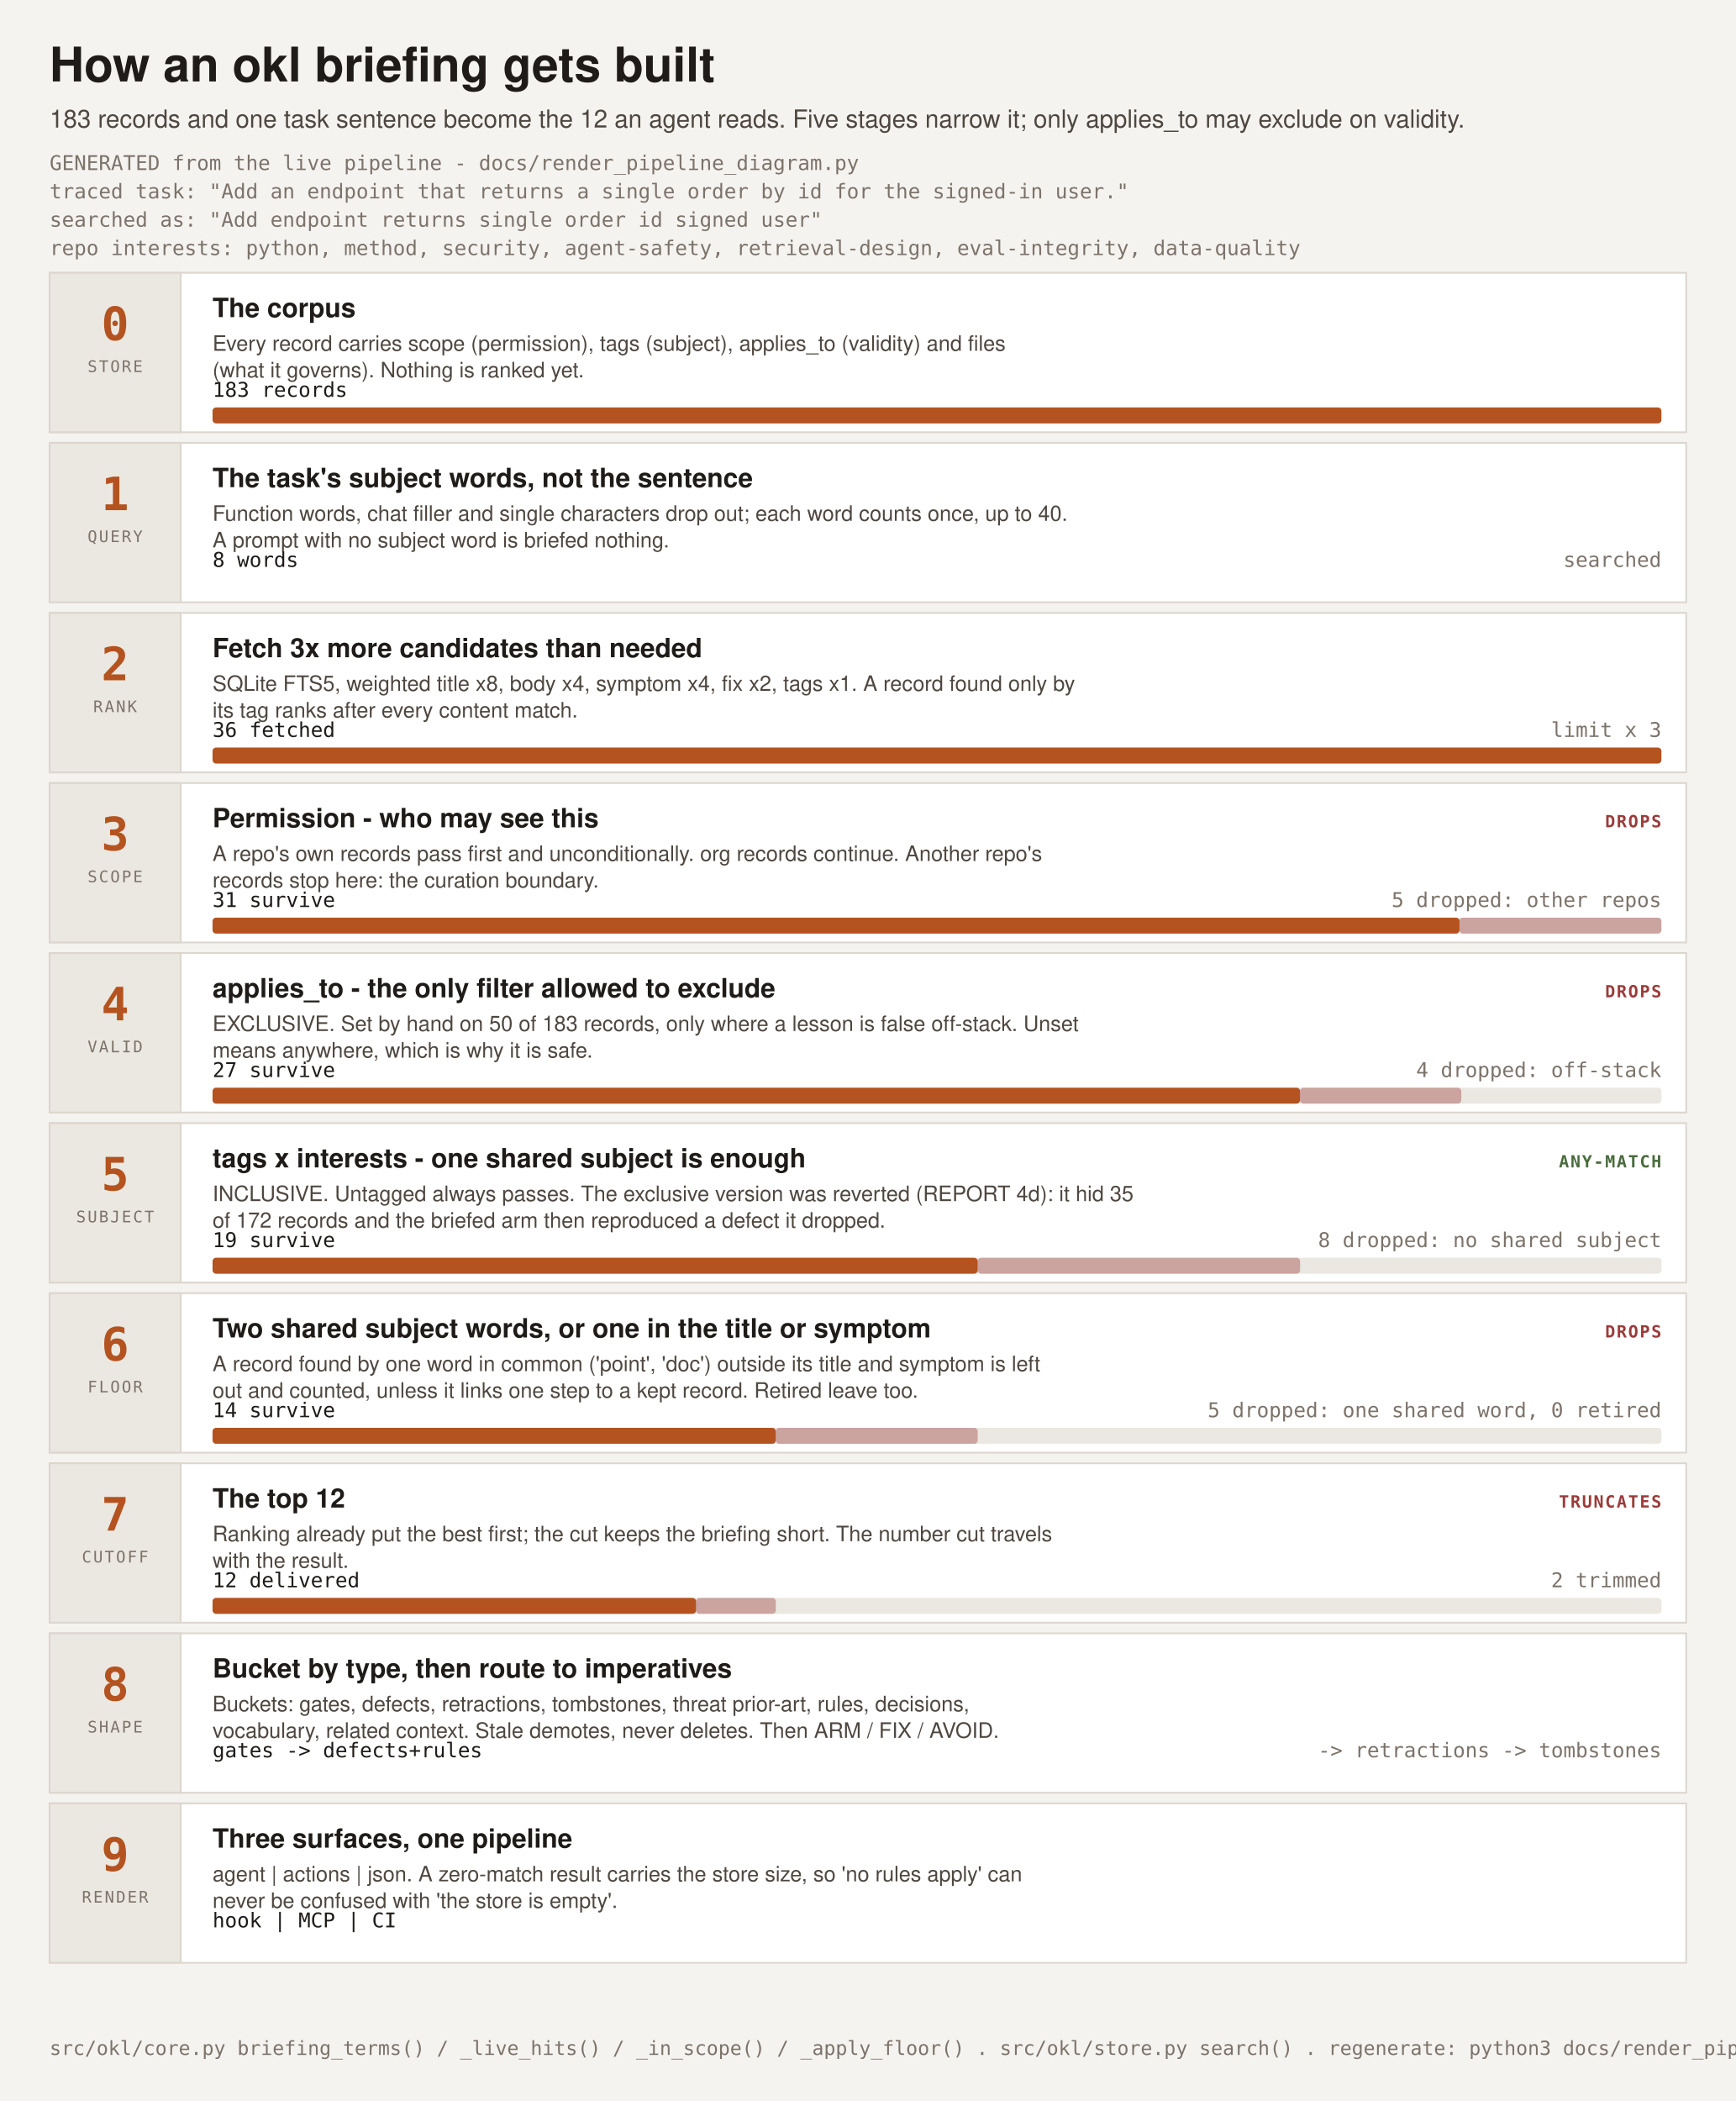
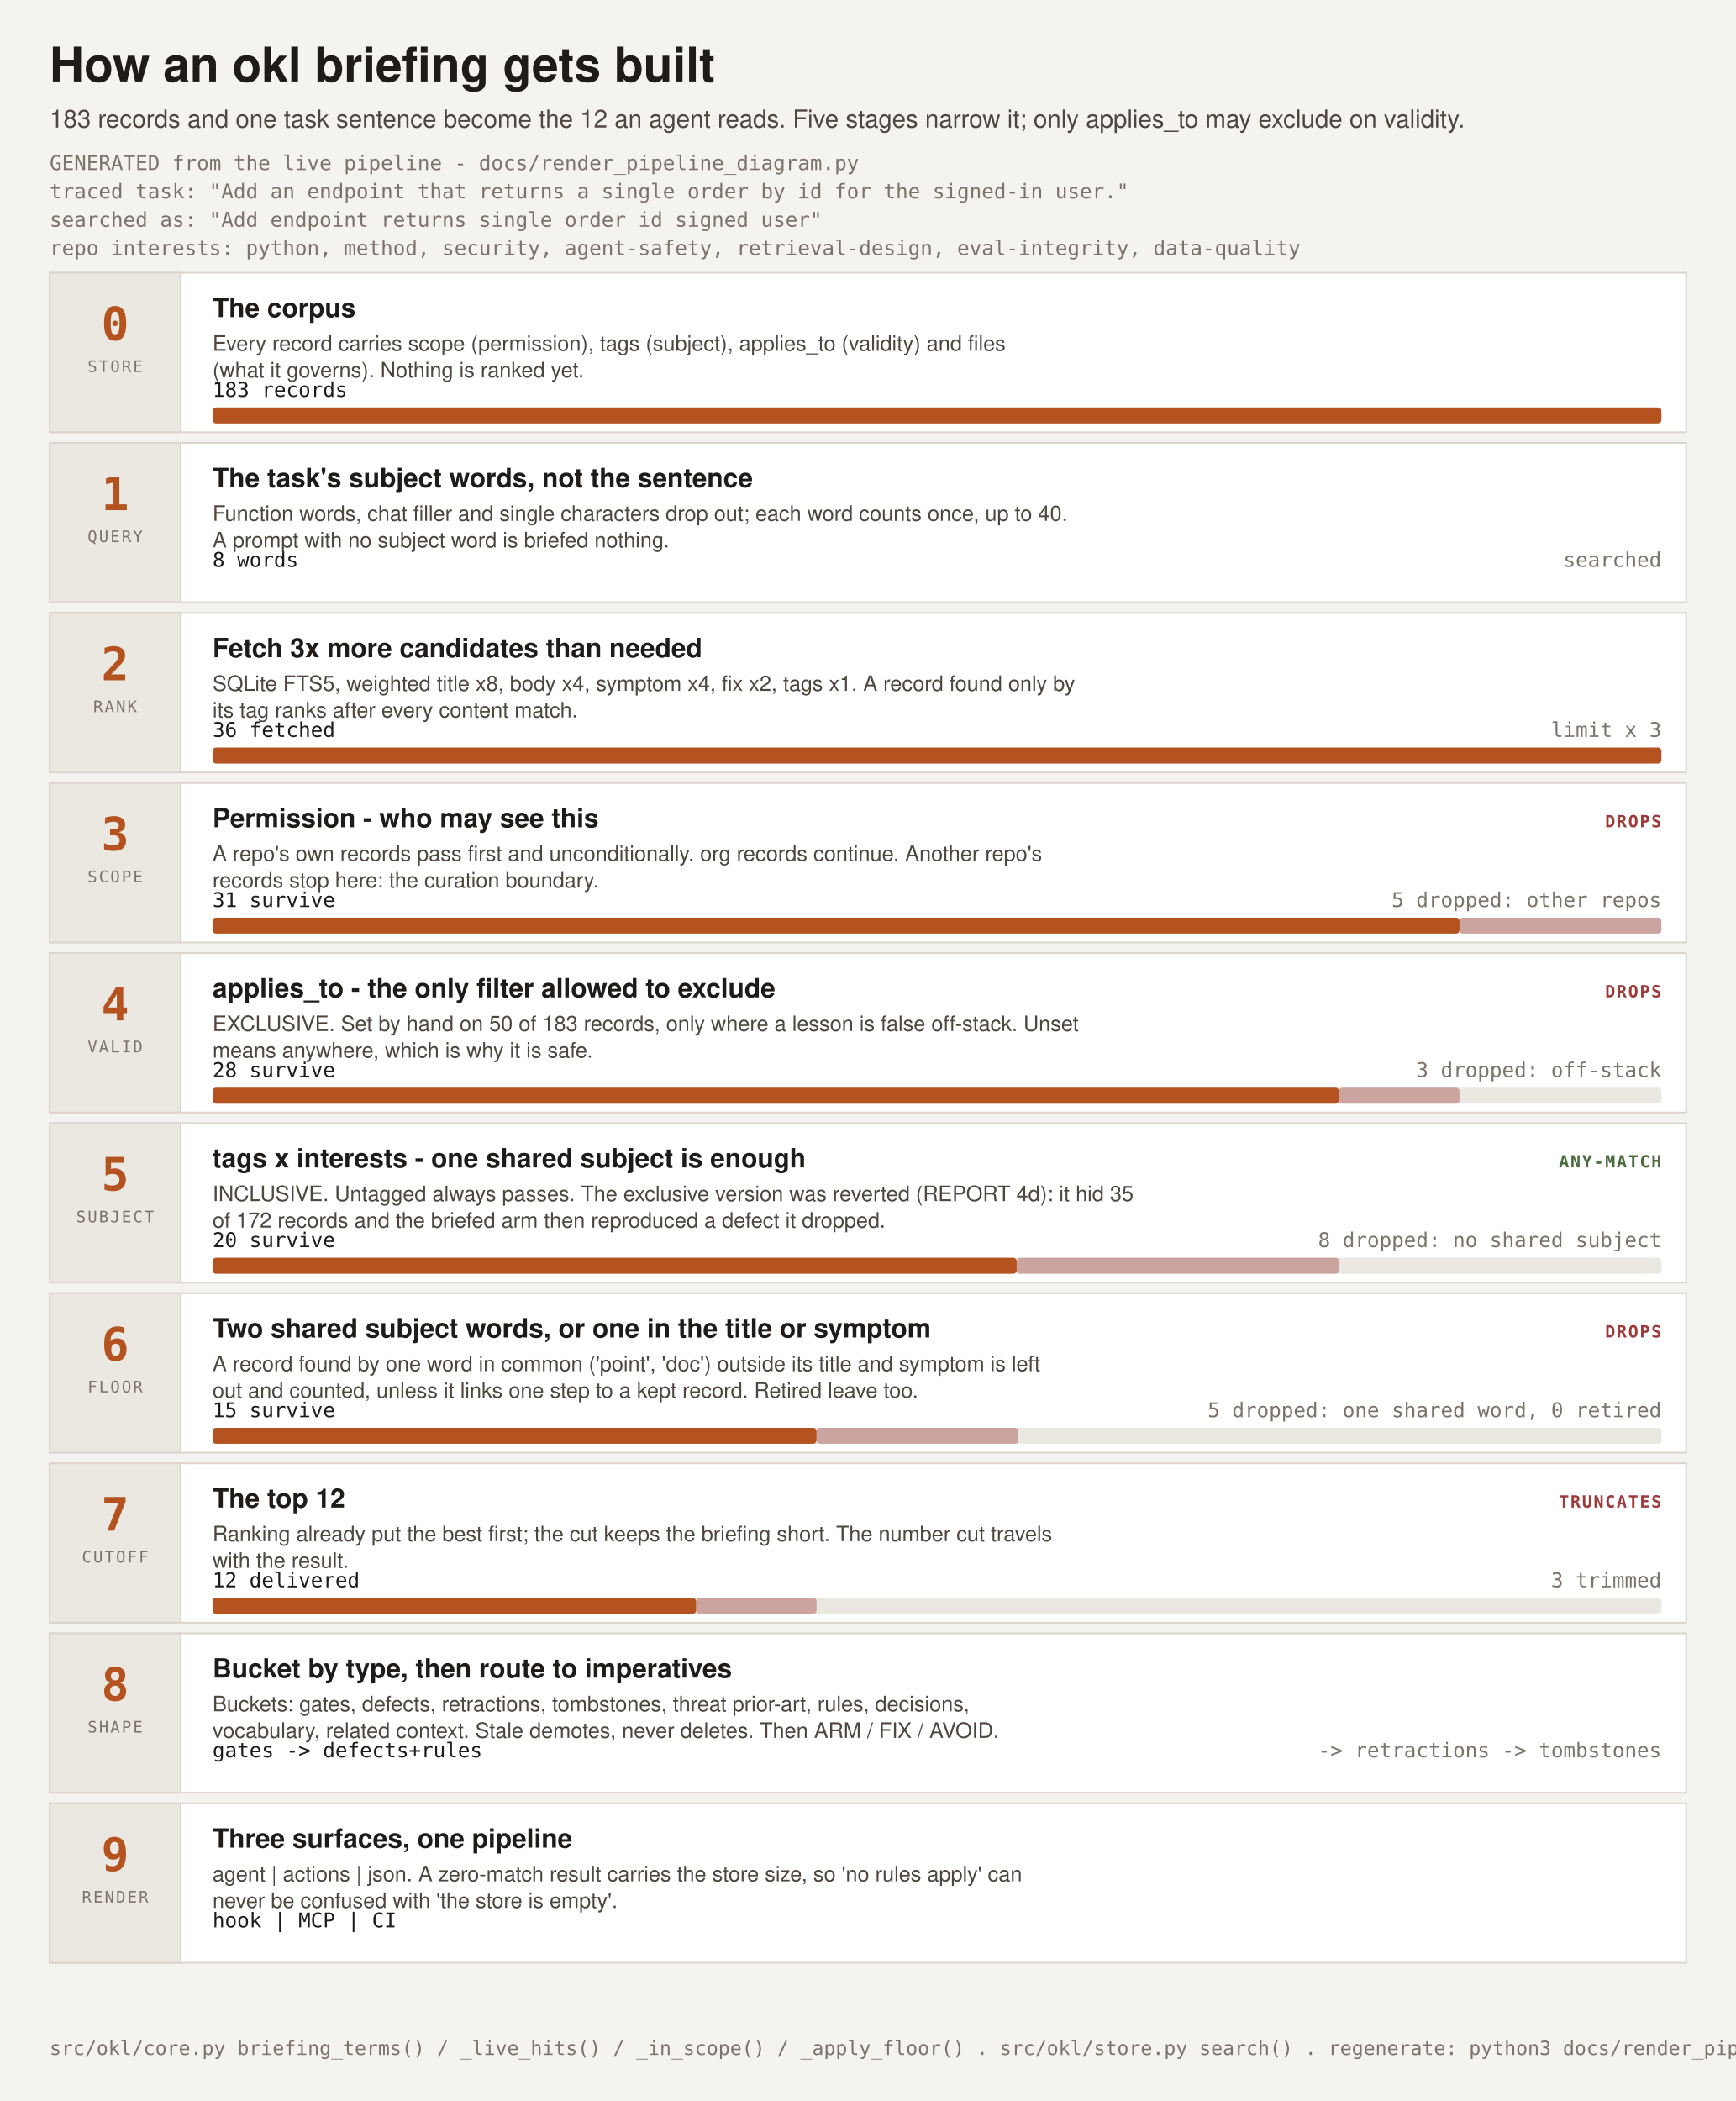
<svg xmlns="http://www.w3.org/2000/svg" width="980" height="1186" viewBox="0 0 980 1186" font-family="ui-sans-serif,-apple-system,Segoe UI,Helvetica,Arial,sans-serif">
  <rect width="980" height="1186" fill="#F5F3F0" />
  <text x="28" y="46" font-size="27" font-weight="700" fill="#1E1B18">How an okl briefing gets built</text>
  <text x="28" y="72" font-size="14" fill="#4E4740">183 records and one task sentence become the 12 an agent reads. Five stages narrow it; only applies_to may exclude on validity.</text>
  <text x="28" y="96" font-size="11.5" font-family="ui-monospace,SFMono-Regular,Menlo,Consolas,monospace" fill="#7C736A">GENERATED from the live pipeline - docs/render_pipeline_diagram.py</text>
  <text x="28" y="112" font-size="11.5" font-family="ui-monospace,SFMono-Regular,Menlo,Consolas,monospace" fill="#7C736A">traced task: "Add an endpoint that returns a single order by id for the signed-in user."</text>
  <text x="28" y="128" font-size="11.5" font-family="ui-monospace,SFMono-Regular,Menlo,Consolas,monospace" fill="#7C736A">searched as: "Add endpoint returns single order id signed user"</text>
  <text x="28" y="144" font-size="11.5" font-family="ui-monospace,SFMono-Regular,Menlo,Consolas,monospace" fill="#7C736A">repo interests: python, method, security, agent-safety, retrieval-design, eval-integrity, data-quality</text>
  <rect x="28" y="154" width="924" height="90" fill="#FFFFFF" stroke="#DCD6CE" />
  <rect x="28" y="154" width="74" height="90" fill="#EBE7E1" stroke="#DCD6CE" />
  <text x="65" y="192" font-size="26" font-weight="700" fill="#B4531F" font-family="ui-monospace,SFMono-Regular,Menlo,Consolas,monospace" text-anchor="middle">0</text>
  <text x="65" y="210" font-size="9" fill="#7C736A" font-family="ui-monospace,SFMono-Regular,Menlo,Consolas,monospace" text-anchor="middle" letter-spacing="1">STORE</text>
  <text x="120" y="179" font-size="15" font-weight="600" fill="#1E1B18">The corpus</text>
  <text x="120" y="198" font-size="12" fill="#4E4740">Every record carries scope (permission), tags (subject), applies_to (validity) and files</text>
  <text x="120" y="213" font-size="12" fill="#4E4740">(what it governs). Nothing is ranked yet.</text>
  <text x="120" y="224" font-size="11.5" font-family="ui-monospace,SFMono-Regular,Menlo,Consolas,monospace" fill="#1E1B18" font-weight="500">183 records</text>
  <rect x="120" y="230" width="818" height="9" rx="2" fill="#EBE7E1" />
  <rect x="120" y="230" width="818" height="9" rx="2" fill="#B4531F" />
  <rect x="28" y="250" width="924" height="90" fill="#FFFFFF" stroke="#DCD6CE" />
  <rect x="28" y="250" width="74" height="90" fill="#EBE7E1" stroke="#DCD6CE" />
  <text x="65" y="288" font-size="26" font-weight="700" fill="#B4531F" font-family="ui-monospace,SFMono-Regular,Menlo,Consolas,monospace" text-anchor="middle">1</text>
  <text x="65" y="306" font-size="9" fill="#7C736A" font-family="ui-monospace,SFMono-Regular,Menlo,Consolas,monospace" text-anchor="middle" letter-spacing="1">QUERY</text>
  <text x="120" y="275" font-size="15" font-weight="600" fill="#1E1B18">The task's subject words, not the sentence</text>
  <text x="120" y="294" font-size="12" fill="#4E4740">Function words, chat filler and single characters drop out; each word counts once, up to 40.</text>
  <text x="120" y="309" font-size="12" fill="#4E4740">A prompt with no subject word is briefed nothing.</text>
  <text x="120" y="320" font-size="11.5" font-family="ui-monospace,SFMono-Regular,Menlo,Consolas,monospace" fill="#1E1B18" font-weight="500">8 words</text>
  <text x="938" y="320" font-size="11.5" font-family="ui-monospace,SFMono-Regular,Menlo,Consolas,monospace" fill="#7C736A" text-anchor="end">searched</text>
  <rect x="28" y="346" width="924" height="90" fill="#FFFFFF" stroke="#DCD6CE" />
  <rect x="28" y="346" width="74" height="90" fill="#EBE7E1" stroke="#DCD6CE" />
  <text x="65" y="384" font-size="26" font-weight="700" fill="#B4531F" font-family="ui-monospace,SFMono-Regular,Menlo,Consolas,monospace" text-anchor="middle">2</text>
  <text x="65" y="402" font-size="9" fill="#7C736A" font-family="ui-monospace,SFMono-Regular,Menlo,Consolas,monospace" text-anchor="middle" letter-spacing="1">RANK</text>
  <text x="120" y="371" font-size="15" font-weight="600" fill="#1E1B18">Fetch 3x more candidates than needed</text>
  <text x="120" y="390" font-size="12" fill="#4E4740">SQLite FTS5, weighted title x8, body x4, symptom x4, fix x2, tags x1. A record found only by</text>
  <text x="120" y="405" font-size="12" fill="#4E4740">its tag ranks after every content match.</text>
  <text x="120" y="416" font-size="11.5" font-family="ui-monospace,SFMono-Regular,Menlo,Consolas,monospace" fill="#1E1B18" font-weight="500">36 fetched</text>
  <text x="938" y="416" font-size="11.5" font-family="ui-monospace,SFMono-Regular,Menlo,Consolas,monospace" fill="#7C736A" text-anchor="end">limit x 3</text>
  <rect x="120" y="422" width="818" height="9" rx="2" fill="#EBE7E1" />
  <rect x="120" y="422" width="818" height="9" rx="2" fill="#B4531F" />
  <rect x="28" y="442" width="924" height="90" fill="#FFFFFF" stroke="#DCD6CE" />
  <rect x="28" y="442" width="74" height="90" fill="#EBE7E1" stroke="#DCD6CE" />
  <text x="65" y="480" font-size="26" font-weight="700" fill="#B4531F" font-family="ui-monospace,SFMono-Regular,Menlo,Consolas,monospace" text-anchor="middle">3</text>
  <text x="65" y="498" font-size="9" fill="#7C736A" font-family="ui-monospace,SFMono-Regular,Menlo,Consolas,monospace" text-anchor="middle" letter-spacing="1">SCOPE</text>
  <text x="120" y="467" font-size="15" font-weight="600" fill="#1E1B18">Permission - who may see this</text>
  <text x="120" y="486" font-size="12" fill="#4E4740">A repo's own records pass first and unconditionally. org records continue. Another repo's</text>
  <text x="120" y="501" font-size="12" fill="#4E4740">records stop here: the curation boundary.</text>
  <text x="938" y="467" font-size="9.5" fill="#9B3B3B" font-family="ui-monospace,SFMono-Regular,Menlo,Consolas,monospace" font-weight="700" text-anchor="end" letter-spacing="0.8">DROPS</text>
  <text x="120" y="512" font-size="11.5" font-family="ui-monospace,SFMono-Regular,Menlo,Consolas,monospace" fill="#1E1B18" font-weight="500">31 survive</text>
  <text x="938" y="512" font-size="11.5" font-family="ui-monospace,SFMono-Regular,Menlo,Consolas,monospace" fill="#7C736A" text-anchor="end">5 dropped: other repos</text>
  <rect x="120" y="518" width="818" height="9" rx="2" fill="#EBE7E1" />
  <rect x="120" y="518" width="704" height="9" rx="2" fill="#B4531F" />
  <rect x="824" y="518" width="114" height="9" rx="2" fill="#9B3B3B" opacity="0.4" />
  <rect x="28" y="538" width="924" height="90" fill="#FFFFFF" stroke="#DCD6CE" />
  <rect x="28" y="538" width="74" height="90" fill="#EBE7E1" stroke="#DCD6CE" />
  <text x="65" y="576" font-size="26" font-weight="700" fill="#B4531F" font-family="ui-monospace,SFMono-Regular,Menlo,Consolas,monospace" text-anchor="middle">4</text>
  <text x="65" y="594" font-size="9" fill="#7C736A" font-family="ui-monospace,SFMono-Regular,Menlo,Consolas,monospace" text-anchor="middle" letter-spacing="1">VALID</text>
  <text x="120" y="563" font-size="15" font-weight="600" fill="#1E1B18">applies_to - the only filter allowed to exclude</text>
  <text x="120" y="582" font-size="12" fill="#4E4740">EXCLUSIVE. Set by hand on 50 of 183 records, only where a lesson is false off-stack. Unset</text>
  <text x="120" y="597" font-size="12" fill="#4E4740">means anywhere, which is why it is safe.</text>
  <text x="938" y="563" font-size="9.5" fill="#9B3B3B" font-family="ui-monospace,SFMono-Regular,Menlo,Consolas,monospace" font-weight="700" text-anchor="end" letter-spacing="0.8">DROPS</text>
-   <text x="120" y="608" font-size="11.5" font-family="ui-monospace,SFMono-Regular,Menlo,Consolas,monospace" fill="#1E1B18" font-weight="500">27 survive</text>
-   <text x="938" y="608" font-size="11.5" font-family="ui-monospace,SFMono-Regular,Menlo,Consolas,monospace" fill="#7C736A" text-anchor="end">4 dropped: off-stack</text>
+   <text x="120" y="608" font-size="11.5" font-family="ui-monospace,SFMono-Regular,Menlo,Consolas,monospace" fill="#1E1B18" font-weight="500">28 survive</text>
+   <text x="938" y="608" font-size="11.5" font-family="ui-monospace,SFMono-Regular,Menlo,Consolas,monospace" fill="#7C736A" text-anchor="end">3 dropped: off-stack</text>
  <rect x="120" y="614" width="818" height="9" rx="2" fill="#EBE7E1" />
-   <rect x="120" y="614" width="614" height="9" rx="2" fill="#B4531F" />
-   <rect x="734" y="614" width="91" height="9" rx="2" fill="#9B3B3B" opacity="0.4" />
+   <rect x="120" y="614" width="636" height="9" rx="2" fill="#B4531F" />
+   <rect x="756" y="614" width="68" height="9" rx="2" fill="#9B3B3B" opacity="0.4" />
  <rect x="28" y="634" width="924" height="90" fill="#FFFFFF" stroke="#DCD6CE" />
  <rect x="28" y="634" width="74" height="90" fill="#EBE7E1" stroke="#DCD6CE" />
  <text x="65" y="672" font-size="26" font-weight="700" fill="#B4531F" font-family="ui-monospace,SFMono-Regular,Menlo,Consolas,monospace" text-anchor="middle">5</text>
  <text x="65" y="690" font-size="9" fill="#7C736A" font-family="ui-monospace,SFMono-Regular,Menlo,Consolas,monospace" text-anchor="middle" letter-spacing="1">SUBJECT</text>
  <text x="120" y="659" font-size="15" font-weight="600" fill="#1E1B18">tags x interests - one shared subject is enough</text>
  <text x="120" y="678" font-size="12" fill="#4E4740">INCLUSIVE. Untagged always passes. The exclusive version was reverted (REPORT 4d): it hid 35</text>
  <text x="120" y="693" font-size="12" fill="#4E4740">of 172 records and the briefed arm then reproduced a defect it dropped.</text>
  <text x="938" y="659" font-size="9.5" fill="#4A6B3D" font-family="ui-monospace,SFMono-Regular,Menlo,Consolas,monospace" font-weight="700" text-anchor="end" letter-spacing="0.8">ANY-MATCH</text>
-   <text x="120" y="704" font-size="11.5" font-family="ui-monospace,SFMono-Regular,Menlo,Consolas,monospace" fill="#1E1B18" font-weight="500">19 survive</text>
+   <text x="120" y="704" font-size="11.5" font-family="ui-monospace,SFMono-Regular,Menlo,Consolas,monospace" fill="#1E1B18" font-weight="500">20 survive</text>
  <text x="938" y="704" font-size="11.5" font-family="ui-monospace,SFMono-Regular,Menlo,Consolas,monospace" fill="#7C736A" text-anchor="end">8 dropped: no shared subject</text>
  <rect x="120" y="710" width="818" height="9" rx="2" fill="#EBE7E1" />
-   <rect x="120" y="710" width="432" height="9" rx="2" fill="#B4531F" />
-   <rect x="552" y="710" width="182" height="9" rx="2" fill="#9B3B3B" opacity="0.4" />
+   <rect x="120" y="710" width="454" height="9" rx="2" fill="#B4531F" />
+   <rect x="574" y="710" width="182" height="9" rx="2" fill="#9B3B3B" opacity="0.4" />
  <rect x="28" y="730" width="924" height="90" fill="#FFFFFF" stroke="#DCD6CE" />
  <rect x="28" y="730" width="74" height="90" fill="#EBE7E1" stroke="#DCD6CE" />
  <text x="65" y="768" font-size="26" font-weight="700" fill="#B4531F" font-family="ui-monospace,SFMono-Regular,Menlo,Consolas,monospace" text-anchor="middle">6</text>
  <text x="65" y="786" font-size="9" fill="#7C736A" font-family="ui-monospace,SFMono-Regular,Menlo,Consolas,monospace" text-anchor="middle" letter-spacing="1">FLOOR</text>
  <text x="120" y="755" font-size="15" font-weight="600" fill="#1E1B18">Two shared subject words, or one in the title or symptom</text>
  <text x="120" y="774" font-size="12" fill="#4E4740">A record found by one word in common ('point', 'doc') outside its title and symptom is left</text>
  <text x="120" y="789" font-size="12" fill="#4E4740">out and counted, unless it links one step to a kept record. Retired leave too.</text>
  <text x="938" y="755" font-size="9.5" fill="#9B3B3B" font-family="ui-monospace,SFMono-Regular,Menlo,Consolas,monospace" font-weight="700" text-anchor="end" letter-spacing="0.8">DROPS</text>
-   <text x="120" y="800" font-size="11.5" font-family="ui-monospace,SFMono-Regular,Menlo,Consolas,monospace" fill="#1E1B18" font-weight="500">14 survive</text>
+   <text x="120" y="800" font-size="11.5" font-family="ui-monospace,SFMono-Regular,Menlo,Consolas,monospace" fill="#1E1B18" font-weight="500">15 survive</text>
  <text x="938" y="800" font-size="11.5" font-family="ui-monospace,SFMono-Regular,Menlo,Consolas,monospace" fill="#7C736A" text-anchor="end">5 dropped: one shared word, 0 retired</text>
  <rect x="120" y="806" width="818" height="9" rx="2" fill="#EBE7E1" />
-   <rect x="120" y="806" width="318" height="9" rx="2" fill="#B4531F" />
-   <rect x="438" y="806" width="114" height="9" rx="2" fill="#9B3B3B" opacity="0.4" />
+   <rect x="120" y="806" width="341" height="9" rx="2" fill="#B4531F" />
+   <rect x="461" y="806" width="114" height="9" rx="2" fill="#9B3B3B" opacity="0.4" />
  <rect x="28" y="826" width="924" height="90" fill="#FFFFFF" stroke="#DCD6CE" />
  <rect x="28" y="826" width="74" height="90" fill="#EBE7E1" stroke="#DCD6CE" />
  <text x="65" y="864" font-size="26" font-weight="700" fill="#B4531F" font-family="ui-monospace,SFMono-Regular,Menlo,Consolas,monospace" text-anchor="middle">7</text>
  <text x="65" y="882" font-size="9" fill="#7C736A" font-family="ui-monospace,SFMono-Regular,Menlo,Consolas,monospace" text-anchor="middle" letter-spacing="1">CUTOFF</text>
  <text x="120" y="851" font-size="15" font-weight="600" fill="#1E1B18">The top 12</text>
  <text x="120" y="870" font-size="12" fill="#4E4740">Ranking already put the best first; the cut keeps the briefing short. The number cut travels</text>
  <text x="120" y="885" font-size="12" fill="#4E4740">with the result.</text>
  <text x="938" y="851" font-size="9.5" fill="#9B3B3B" font-family="ui-monospace,SFMono-Regular,Menlo,Consolas,monospace" font-weight="700" text-anchor="end" letter-spacing="0.8">TRUNCATES</text>
  <text x="120" y="896" font-size="11.5" font-family="ui-monospace,SFMono-Regular,Menlo,Consolas,monospace" fill="#1E1B18" font-weight="500">12 delivered</text>
-   <text x="938" y="896" font-size="11.5" font-family="ui-monospace,SFMono-Regular,Menlo,Consolas,monospace" fill="#7C736A" text-anchor="end">2 trimmed</text>
+   <text x="938" y="896" font-size="11.5" font-family="ui-monospace,SFMono-Regular,Menlo,Consolas,monospace" fill="#7C736A" text-anchor="end">3 trimmed</text>
  <rect x="120" y="902" width="818" height="9" rx="2" fill="#EBE7E1" />
  <rect x="120" y="902" width="273" height="9" rx="2" fill="#B4531F" />
-   <rect x="393" y="902" width="45" height="9" rx="2" fill="#9B3B3B" opacity="0.4" />
+   <rect x="393" y="902" width="68" height="9" rx="2" fill="#9B3B3B" opacity="0.4" />
  <rect x="28" y="922" width="924" height="90" fill="#FFFFFF" stroke="#DCD6CE" />
  <rect x="28" y="922" width="74" height="90" fill="#EBE7E1" stroke="#DCD6CE" />
  <text x="65" y="960" font-size="26" font-weight="700" fill="#B4531F" font-family="ui-monospace,SFMono-Regular,Menlo,Consolas,monospace" text-anchor="middle">8</text>
  <text x="65" y="978" font-size="9" fill="#7C736A" font-family="ui-monospace,SFMono-Regular,Menlo,Consolas,monospace" text-anchor="middle" letter-spacing="1">SHAPE</text>
  <text x="120" y="947" font-size="15" font-weight="600" fill="#1E1B18">Bucket by type, then route to imperatives</text>
  <text x="120" y="966" font-size="12" fill="#4E4740">Buckets: gates, defects, retractions, tombstones, threat prior-art, rules, decisions,</text>
  <text x="120" y="981" font-size="12" fill="#4E4740">vocabulary, related context. Stale demotes, never deletes. Then ARM / FIX / AVOID.</text>
  <text x="120" y="992" font-size="11.5" font-family="ui-monospace,SFMono-Regular,Menlo,Consolas,monospace" fill="#1E1B18" font-weight="500">gates -&gt; defects+rules</text>
  <text x="938" y="992" font-size="11.5" font-family="ui-monospace,SFMono-Regular,Menlo,Consolas,monospace" fill="#7C736A" text-anchor="end">-&gt; retractions -&gt; tombstones</text>
  <rect x="28" y="1018" width="924" height="90" fill="#FFFFFF" stroke="#DCD6CE" />
  <rect x="28" y="1018" width="74" height="90" fill="#EBE7E1" stroke="#DCD6CE" />
  <text x="65" y="1056" font-size="26" font-weight="700" fill="#B4531F" font-family="ui-monospace,SFMono-Regular,Menlo,Consolas,monospace" text-anchor="middle">9</text>
  <text x="65" y="1074" font-size="9" fill="#7C736A" font-family="ui-monospace,SFMono-Regular,Menlo,Consolas,monospace" text-anchor="middle" letter-spacing="1">RENDER</text>
  <text x="120" y="1043" font-size="15" font-weight="600" fill="#1E1B18">Three surfaces, one pipeline</text>
  <text x="120" y="1062" font-size="12" fill="#4E4740">agent | actions | json. A zero-match result carries the store size, so 'no rules apply' can</text>
  <text x="120" y="1077" font-size="12" fill="#4E4740">never be confused with 'the store is empty'.</text>
  <text x="120" y="1088" font-size="11.5" font-family="ui-monospace,SFMono-Regular,Menlo,Consolas,monospace" fill="#1E1B18" font-weight="500">hook | MCP | CI</text>
  <text x="28" y="1160" font-size="11" font-family="ui-monospace,SFMono-Regular,Menlo,Consolas,monospace" fill="#7C736A">src/okl/core.py briefing_terms() / _live_hits() / _in_scope() / _apply_floor() . src/okl/store.py search() . regenerate: python3 docs/render_pipeline_diagram.py</text>
</svg>
